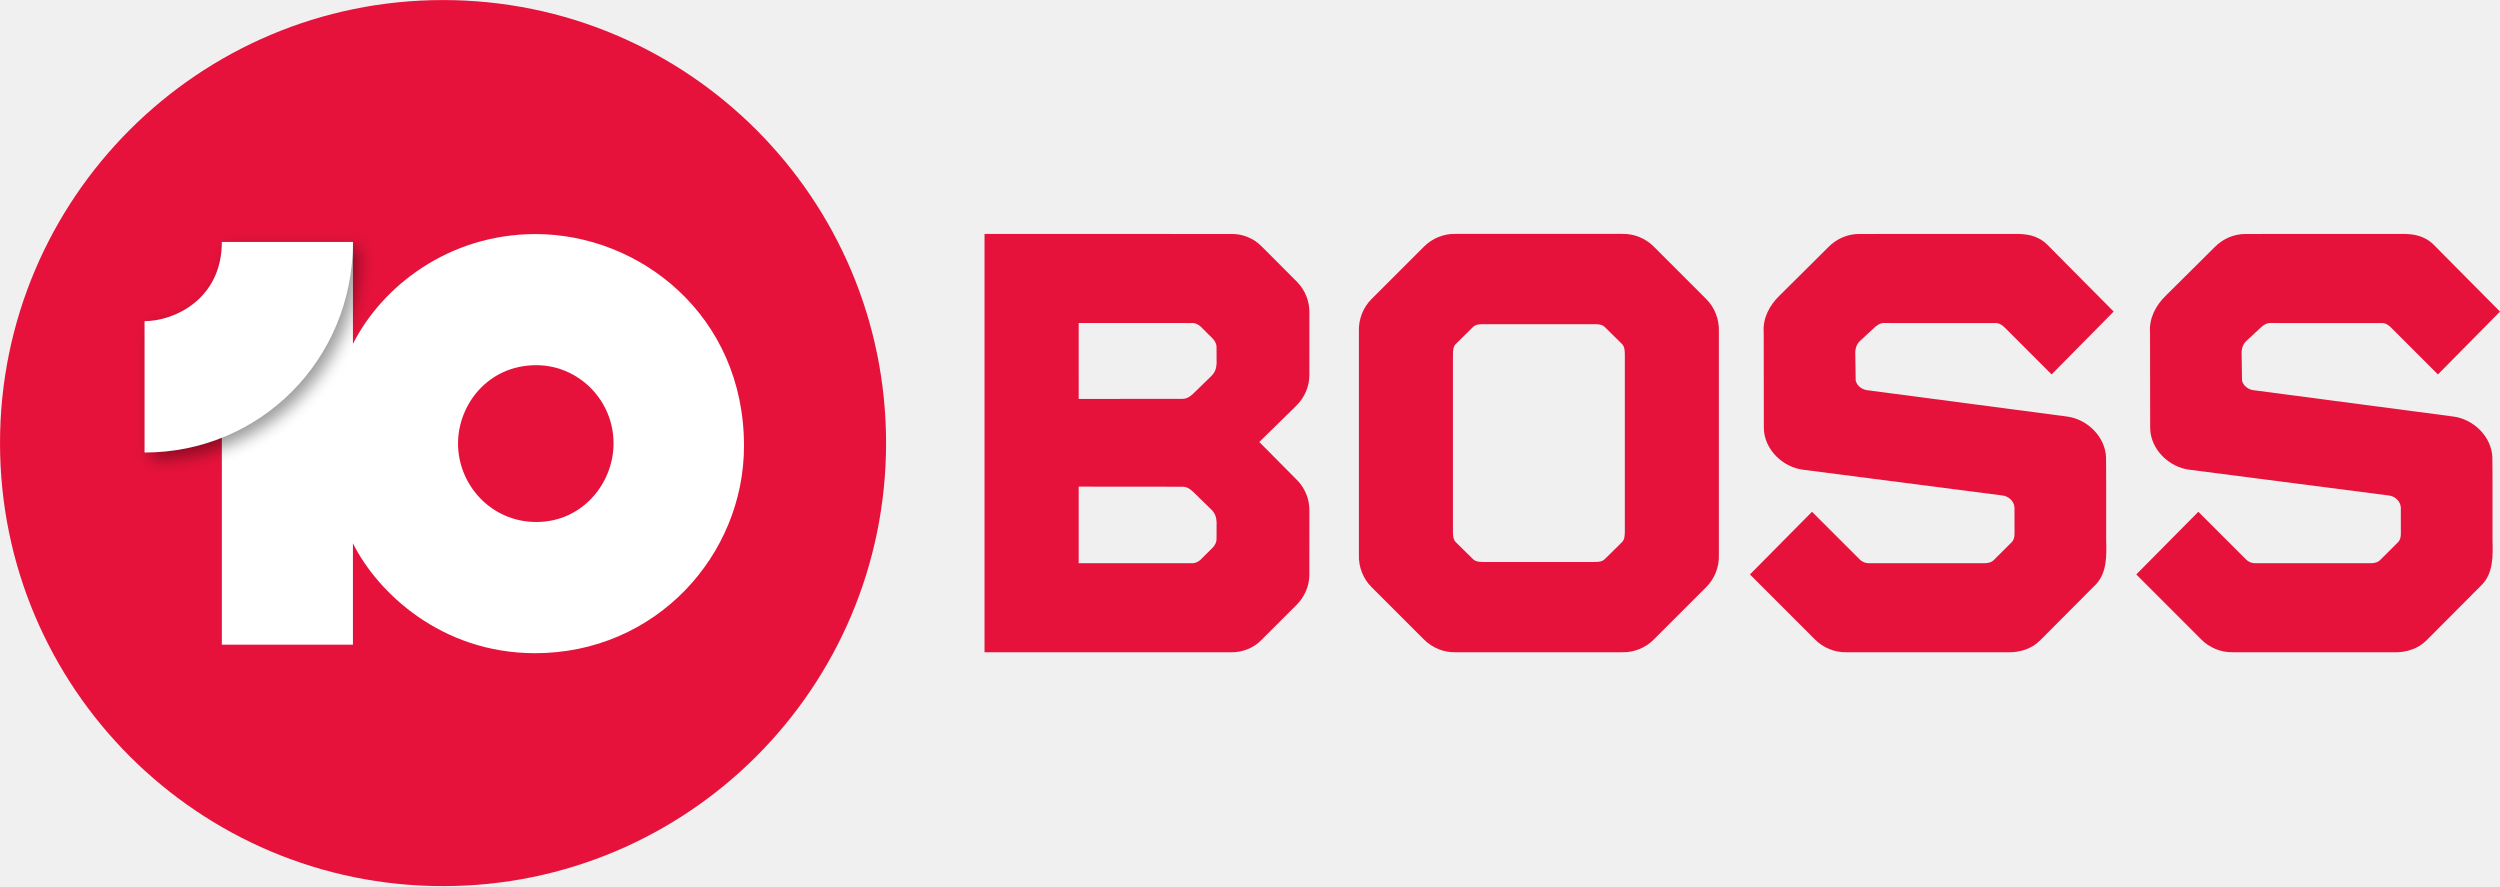
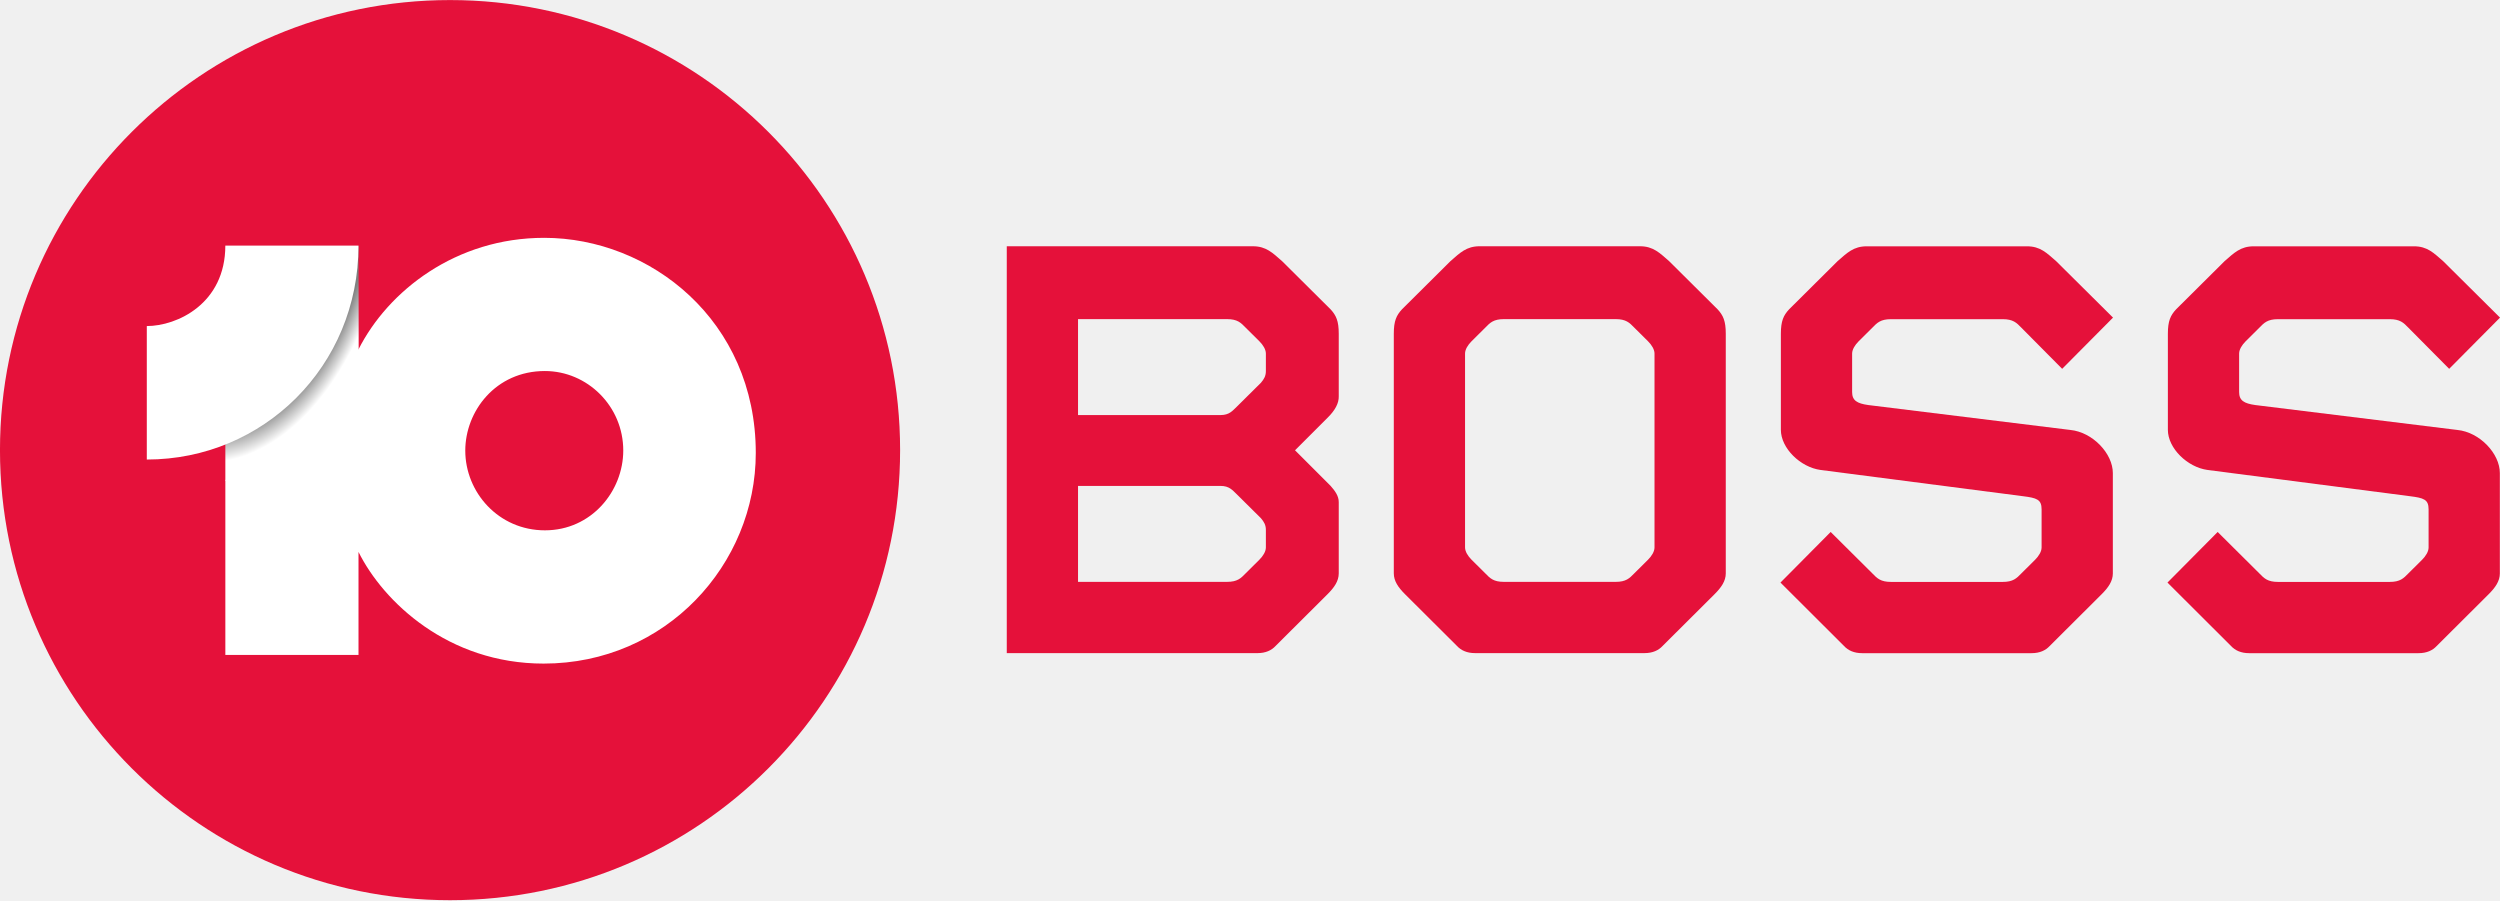
- <svg xmlns="http://www.w3.org/2000/svg" id="svg3028" width="2821.4" height="1e3" version="1.1">
+ <svg xmlns="http://www.w3.org/2000/svg" xmlns:xlink="http://www.w3.org/1999/xlink" id="svg2" width="1e3" height="360.05" version="1.1">
  <link id="dark-mode" href="" rel="stylesheet" type="text/css" />
  <style id="dark-mode-custom-style" type="text/css" />
-   <defs id="defs3030">
-     <filter id="filter3312-7" color-interpolation-filters="sRGB">
-       <feFlood id="feFlood3314-2" flood-color="rgb(0,0,0)" flood-opacity=".4" result="flood" />
-       <feComposite id="feComposite3316-4" in="flood" in2="SourceGraphic" operator="in" result="composite1" />
-       <feGaussianBlur id="feGaussianBlur3318-7" result="blur" stdDeviation="7" />
-       <feOffset id="feOffset3320-4" dx="6" dy="6" result="offset" />
-       <feComposite id="feComposite3322-3" in="SourceGraphic" in2="offset" result="composite2" />
-     </filter>
+   <defs id="defs4">
+     <linearGradient id="linearGradient3324">
+       <stop id="stop3326" offset="0" />
+       <stop id="stop3328" stop-color="#808080" offset=".883" />
+       <stop id="stop3330" stop-color="#fff" offset="1" />
+     </linearGradient>
+     <radialGradient id="radialGradient5583" cx="90.613" cy="147.49" r="31.771" gradientTransform="matrix(-.35535 3.3671 -2.0887 -.22043 914.01 1554.9)" gradientUnits="userSpaceOnUse" xlink:href="#linearGradient3324" />
  </defs>
-   <g id="g880" transform="matrix(1.3333 0 0 1.3333 -.43418 633.67)">
-     <path id="path3074-3" d="m750.34-100.22a375 375 0 0 1-375 375 375 375 0 0 1-375-375 375 375 0 0 1 375-375 375 375 0 0 1 375 375z" fill="#e6123b" />
-     <path id="path3068-1" d="m453.72-277.14c-73.554 0-130.02 44.196-154.66 92.935v-86.297l-110.95 65.434 2.9e-4 275.49h110.95v-85.822c20.675 41.547 74.661 93.024 154.22 93.024 102.03 0 176.8-82.714 176.8-175.5 0-110.46-88.192-179.26-176.36-179.26zm0.593 110.98c35.467 0 65.345 29.31 65.345 66.204 0 33.86-26.46 66.53-65.286 66.53-38.612 0-66.353-31.672-66.353-66.412 0-32.877 25.321-66.323 66.293-66.323z" fill="#fff" />
-     <path id="path3072-5" transform="matrix(.94832 0 0 .94832 -79.319 -1883.6)" d="m213 1889v-117.28c26.456 0 69-19.562 69-70.721h117c0 106.13-83.701 188-186 188z" fill="#fff" filter="url(#filter3312-7)" />
-   </g>
-   <g id="g844" transform="translate(0 .032401)">
-     <g id="g874" fill="#e6123b" stroke-width="2.074">
-       <path id="path11" d="m1111.1 263.98v472.11c92.484 0.021 184.96-0.021 277.42 0 12.608 0.415 25.277-4.211 34.297-13.107l40.582-40.518c8.813-8.834 14.203-21.006 14.286-33.51l0.043-72.516c0.228-12.649-4.727-25.154-13.499-34.236l-43.03-43.422 41.621-40.828c9.331-9.082 15.012-21.836 14.887-34.941l0.021-70.423c0.187-12.711-4.894-25.257-13.769-34.34l-40.251-40.333c-8.688-8.792-20.84-13.974-33.24-13.891zm106.26 100.51 127.39 0.04c3.994-0.277 7.157 1.384 9.969 3.712l13.918 13.842c2.502 2.817 4.446 5.966 4.292 9.963l0.088 18.158c-0.311 5.748-1.825 10.246-6.452 14.617l-20.033 19.492c-3.361 3.204-7.077 5.774-11.986 5.774l-117.18 0.103zm0 184.66 117.18 0.103c4.91 0 8.625 2.573 11.986 5.777l20.033 19.492c4.627 4.37 6.14 8.869 6.452 14.617l-0.088 18.881c0.154 3.998-1.79 7.149-4.292 9.966l-13.918 13.842c-2.812 2.328-5.975 3.986-9.969 3.709l-127.39 0.043z" />
-       <path id="path13" d="m1642.3 263.93c-13.105-0.29-26.044 5.081-35.272 14.371l-59.223 59.202c-9.476 9.435-14.642 22.79-14.207 36.144v252.7c-0.435 13.354 4.73 26.709 14.207 36.144l59.223 59.202c9.228 9.29 22.167 14.661 35.272 14.371h188.85c13.105 0.29 26.044-5.081 35.272-14.371l59.223-59.202c9.477-9.435 14.639-22.79 14.204-36.144v-252.7c0.435-13.354-4.73-26.709-14.207-36.144l-59.223-59.202c-9.228-9.29-22.167-14.661-35.272-14.371zm155.57 101.88c4.5 0.021 9.624-0.207 13.15 3.132l18.869 18.62c3.857 3.256 3.774 8.585 3.836 13.168v198.54c-0.062 4.583 0.021 9.912-3.836 13.168l-18.872 18.623c-3.525 3.339-8.647 3.108-13.146 3.129l-122.29 3e-3c-4.5-0.021-9.624 0.207-13.15-3.132l-18.869-18.62c-3.857-3.256-3.774-8.585-3.837-13.168v-198.54c0.062-4.583-0.021-9.912 3.837-13.168l18.869-18.62c3.525-3.339 8.65-3.111 13.15-3.132z" />
-       <path id="path15" d="m2063.6 278.66c8.979-9.124 21.504-14.661 34.339-14.64l172.34-0.062c10.057-0.166 20.591 0.083 29.778 4.728 7.755 3.525 13.188 10.285 19.098 16.154l66.232 66.771-70.048 70.918-52.38-52.401c-3.007-3.111-6.822-5.827-11.343-5.557l-124.6-0.042c-5.163-0.435-9.352 2.862-12.794 6.242l-13.676 12.63c-4.716 3.942-6.518 8.445-6.761 14.067l0.468 32.028c1.493 6.304 7.714 10.472 13.976 10.97l223.99 29.508c23.059 2.779 43.754 22.582 44.562 46.304 0.373 31.063 0.041 62.126 0.166 93.189 0.456 17.128 1.078 36.372-11.426 49.85l-63.339 63.588c-9.725 9.563-22.677 13.107-34.08 13.178l-184.55-0.021c-13.168 0.29-26.128-5.163-35.356-14.495l-73.282-73.303 70.027-70.711 52.961 52.898c3.131 3.504 7.652 5.454 12.38 5.122h128.9c4.127 0.166 8.44-0.892 11.384-3.981l19.824-19.803c2.418-2.418 2.979-5.66 3.123-8.956l-0.054-30.361c-0.456-7.113-6.988-12.753-13.893-13.375l-224.1-28.948c-23.328-2.613-44.334-22.769-44.874-46.781l-0.145-108.18c-1.25-15.891 6.46-30.474 17.529-41.304z" />
-       <path id="path15-1" d="m2499.6 278.66c8.979-9.124 21.504-14.661 34.339-14.64l172.34-0.062c10.057-0.166 20.591 0.083 29.778 4.728 7.755 3.525 13.188 10.285 19.098 16.154l66.232 66.771-70.048 70.918-52.38-52.401c-3.007-3.111-6.822-5.827-11.343-5.557l-124.6-0.042c-5.163-0.435-9.352 2.862-12.794 6.242l-13.676 12.63c-4.716 3.942-6.518 8.445-6.761 14.067l0.468 32.028c1.493 6.304 7.714 10.472 13.976 10.97l223.99 29.508c23.059 2.779 43.754 22.582 44.562 46.304 0.373 31.063 0.041 62.126 0.166 93.189 0.456 17.128 1.078 36.372-11.426 49.85l-63.339 63.588c-9.725 9.563-22.677 13.107-34.08 13.178l-184.55-0.021c-13.168 0.29-26.128-5.163-35.356-14.495l-73.282-73.303 70.027-70.711 52.961 52.898c3.131 3.504 7.652 5.454 12.38 5.122h128.9c4.127 0.166 8.44-0.892 11.384-3.981l19.824-19.803c2.418-2.418 2.979-5.66 3.123-8.956l-0.054-30.361c-0.456-7.113-6.988-12.753-13.893-13.375l-224.1-28.948c-23.328-2.613-44.334-22.769-44.874-46.781l-0.145-108.18c-1.25-15.891 6.46-30.474 17.529-41.304z" />
+   <g id="layer1" transform="translate(-483.15 -1661.2)">
+     <g id="g913" fill="#e5113a">
+       <path id="path5243" d="m885.86 1759.7v162.75h100.28c3.235 0 5.603-1.088 7.247-2.874l20.728-20.647c2.754-2.729 4.534-5.317 4.534-8.38v-28.501c0-2.455-1.452-4.445-3.239-6.478l-14.25-14.25 12.955-12.955c3.101-3.034 4.603-5.893 4.534-8.623v-25.06c0-5.112-1.04-7.33-3.279-9.757l-19.392-19.27c-3.808-3.32-6.375-5.951-11.659-5.951h-98.458zm28.501 29.149h59.593c4.145 0 5.547 1.431 7.449 3.401l5.506 5.465c1.479 1.48 2.591 3.293 2.591 4.899v7.044c0 1.943-0.759 3.2-1.943 4.615l-9.716 9.635c-1.714 1.617-2.955 3.32-6.478 3.32h-57.002v-38.379zm0 66.718h57.002c3.522 0 4.764 1.703 6.478 3.32l9.716 9.635c1.185 1.415 1.943 2.672 1.943 4.615v7.044c0 1.605-1.112 3.418-2.591 4.899l-5.506 5.465c-1.902 1.97-3.304 3.401-7.449 3.401h-59.593v-38.379z" />
+       <path id="path5587" d="m1075 1759.7c-5.285 0-7.852 2.631-11.659 5.951l-19.392 19.27c-2.24 2.426-3.279 4.645-3.279 9.757v95.867c0 3.063 1.78 5.652 4.534 8.38l20.728 20.647c1.644 1.787 4.011 2.874 7.247 2.874h67.771c3.235 0 5.603-1.088 7.247-2.874l20.728-20.647c2.754-2.729 4.534-5.317 4.534-8.38v-95.867c0-5.112-1.04-7.331-3.279-9.757l-19.392-19.27c-3.808-3.32-6.375-5.951-11.659-5.951h-64.127zm9.716 29.149h44.695c4.145 0 5.547 1.431 7.449 3.401l5.506 5.465c1.479 1.48 2.591 3.293 2.591 4.899v77.568c0 1.605-1.112 3.418-2.591 4.899l-5.506 5.465c-1.902 1.97-3.304 3.401-7.449 3.401h-44.695c-4.145 0-5.547-1.43-7.449-3.401l-5.506-5.465c-1.479-1.48-2.591-3.293-2.591-4.899v-77.568c0-1.605 1.112-3.418 2.591-4.899l5.506-5.465c1.902-1.97 3.304-3.401 7.449-3.401z" />
+       <path id="path5257" d="m1195.5 1794.7c0-5.112 1.04-7.33 3.279-9.757l19.392-19.27c3.808-3.32 6.375-5.951 11.66-5.951h64.127c5.285 0 7.852 2.632 11.659 5.951l22.741 22.57-20.341 20.486-16.327-16.458c-1.902-1.97-3.304-3.401-7.449-3.401h-44.695c-4.145 0-5.547 1.431-7.449 3.401l-5.506 5.465c-1.479 1.48-2.591 3.293-2.591 4.899v15.404c0 3.354 1.968 4.553 6.478 5.182l80.806 9.959c8.979 0.891 17.003 9.473 17.003 17.246v40.14c0 3.063-1.78 5.652-4.534 8.38l-20.728 20.647c-1.644 1.787-4.012 2.874-7.247 2.874h-67.77c-3.235 0-5.603-1.088-7.247-2.874l-25.424-25.364 20.08-20.242 16.68 16.578c1.902 1.97 3.304 3.401 7.449 3.401h44.695c4.145 0 5.547-1.43 7.449-3.401l5.506-5.465c1.479-1.48 2.591-3.293 2.591-4.899v-15.28c0-3.945-1.934-4.551-7.486-5.244l-80.932-10.495c-7.992-1.067-15.87-8.648-15.87-16.057v-38.427" />
+       <path id="path5265" d="m1350.3 1794.7c0-5.112 1.04-7.33 3.279-9.757l19.392-19.27c3.808-3.32 6.375-5.951 11.66-5.951h64.127c5.285 0 7.852 2.632 11.659 5.951l22.741 22.57-20.341 20.486-16.327-16.458c-1.902-1.97-3.304-3.401-7.449-3.401h-44.695c-4.145 0-5.547 1.431-7.449 3.401l-5.506 5.465c-1.479 1.48-2.591 3.293-2.591 4.899v15.404c0 3.354 1.968 4.553 6.478 5.182l80.806 9.959c8.979 0.891 17.003 9.473 17.003 17.246v40.14c0 3.063-1.78 5.652-4.534 8.38l-20.728 20.647c-1.644 1.787-4.012 2.874-7.247 2.874h-67.771c-3.235 0-5.603-1.088-7.247-2.874l-25.424-25.364 20.08-20.242 16.68 16.578c1.902 1.97 3.304 3.401 7.449 3.401h44.695c4.145 0 5.547-1.43 7.449-3.401l5.506-5.465c1.479-1.48 2.591-3.293 2.591-4.899v-15.28c0-3.945-1.934-4.551-7.486-5.244l-80.932-10.495c-7.992-1.067-15.87-8.648-15.87-16.057v-38.427" />
+     </g>
+     <g id="g5577" transform="matrix(1.0112 0 0 1.0112 -7.201 -110.14)">
+       <path id="path3074" transform="matrix(.48096 0 0 .48096 446.18 855.12)" d="m820.85 2234.4a370.16 370.16 0 0 1-370.16 370.16 370.16 370.16 0 0 1-370.16-370.16 370.16 370.16 0 0 1 370.16-370.16 370.16 370.16 0 0 1 370.16 370.16z" fill="#e5113a" />
+       <path id="path3068" d="m700.16 1845.8c-34.919 0-61.727 20.982-73.426 44.12l-32.94 2.881-19.734 49.199 1.4e-4 68.8h52.674v-40.744c9.816 19.724 35.445 44.162 73.215 44.162 48.438 0 83.935-39.268 83.935-83.316 0-52.441-41.868-85.103-83.724-85.103zm0.281 52.688c16.838 0 31.022 13.914 31.022 31.43 0 16.075-12.562 31.585-30.994 31.585-18.331 0-31.5-15.036-31.5-31.529 0-15.608 12.021-31.486 31.472-31.486z" fill="#fff" />
+       <path id="path3162" d="m574.06 1925.7v16.308l52.8-14.732-0.126-78.316z" fill="url(#radialGradient5583)" fill-rule="evenodd" />
+       <path id="path3072" d="m542.99 1933.5v-52.8c11.911 0 31.064-8.807 31.064-31.839h52.674c0 47.781-37.683 84.639-83.739 84.639z" fill="#fff" />
    </g>
  </g>
</svg>
